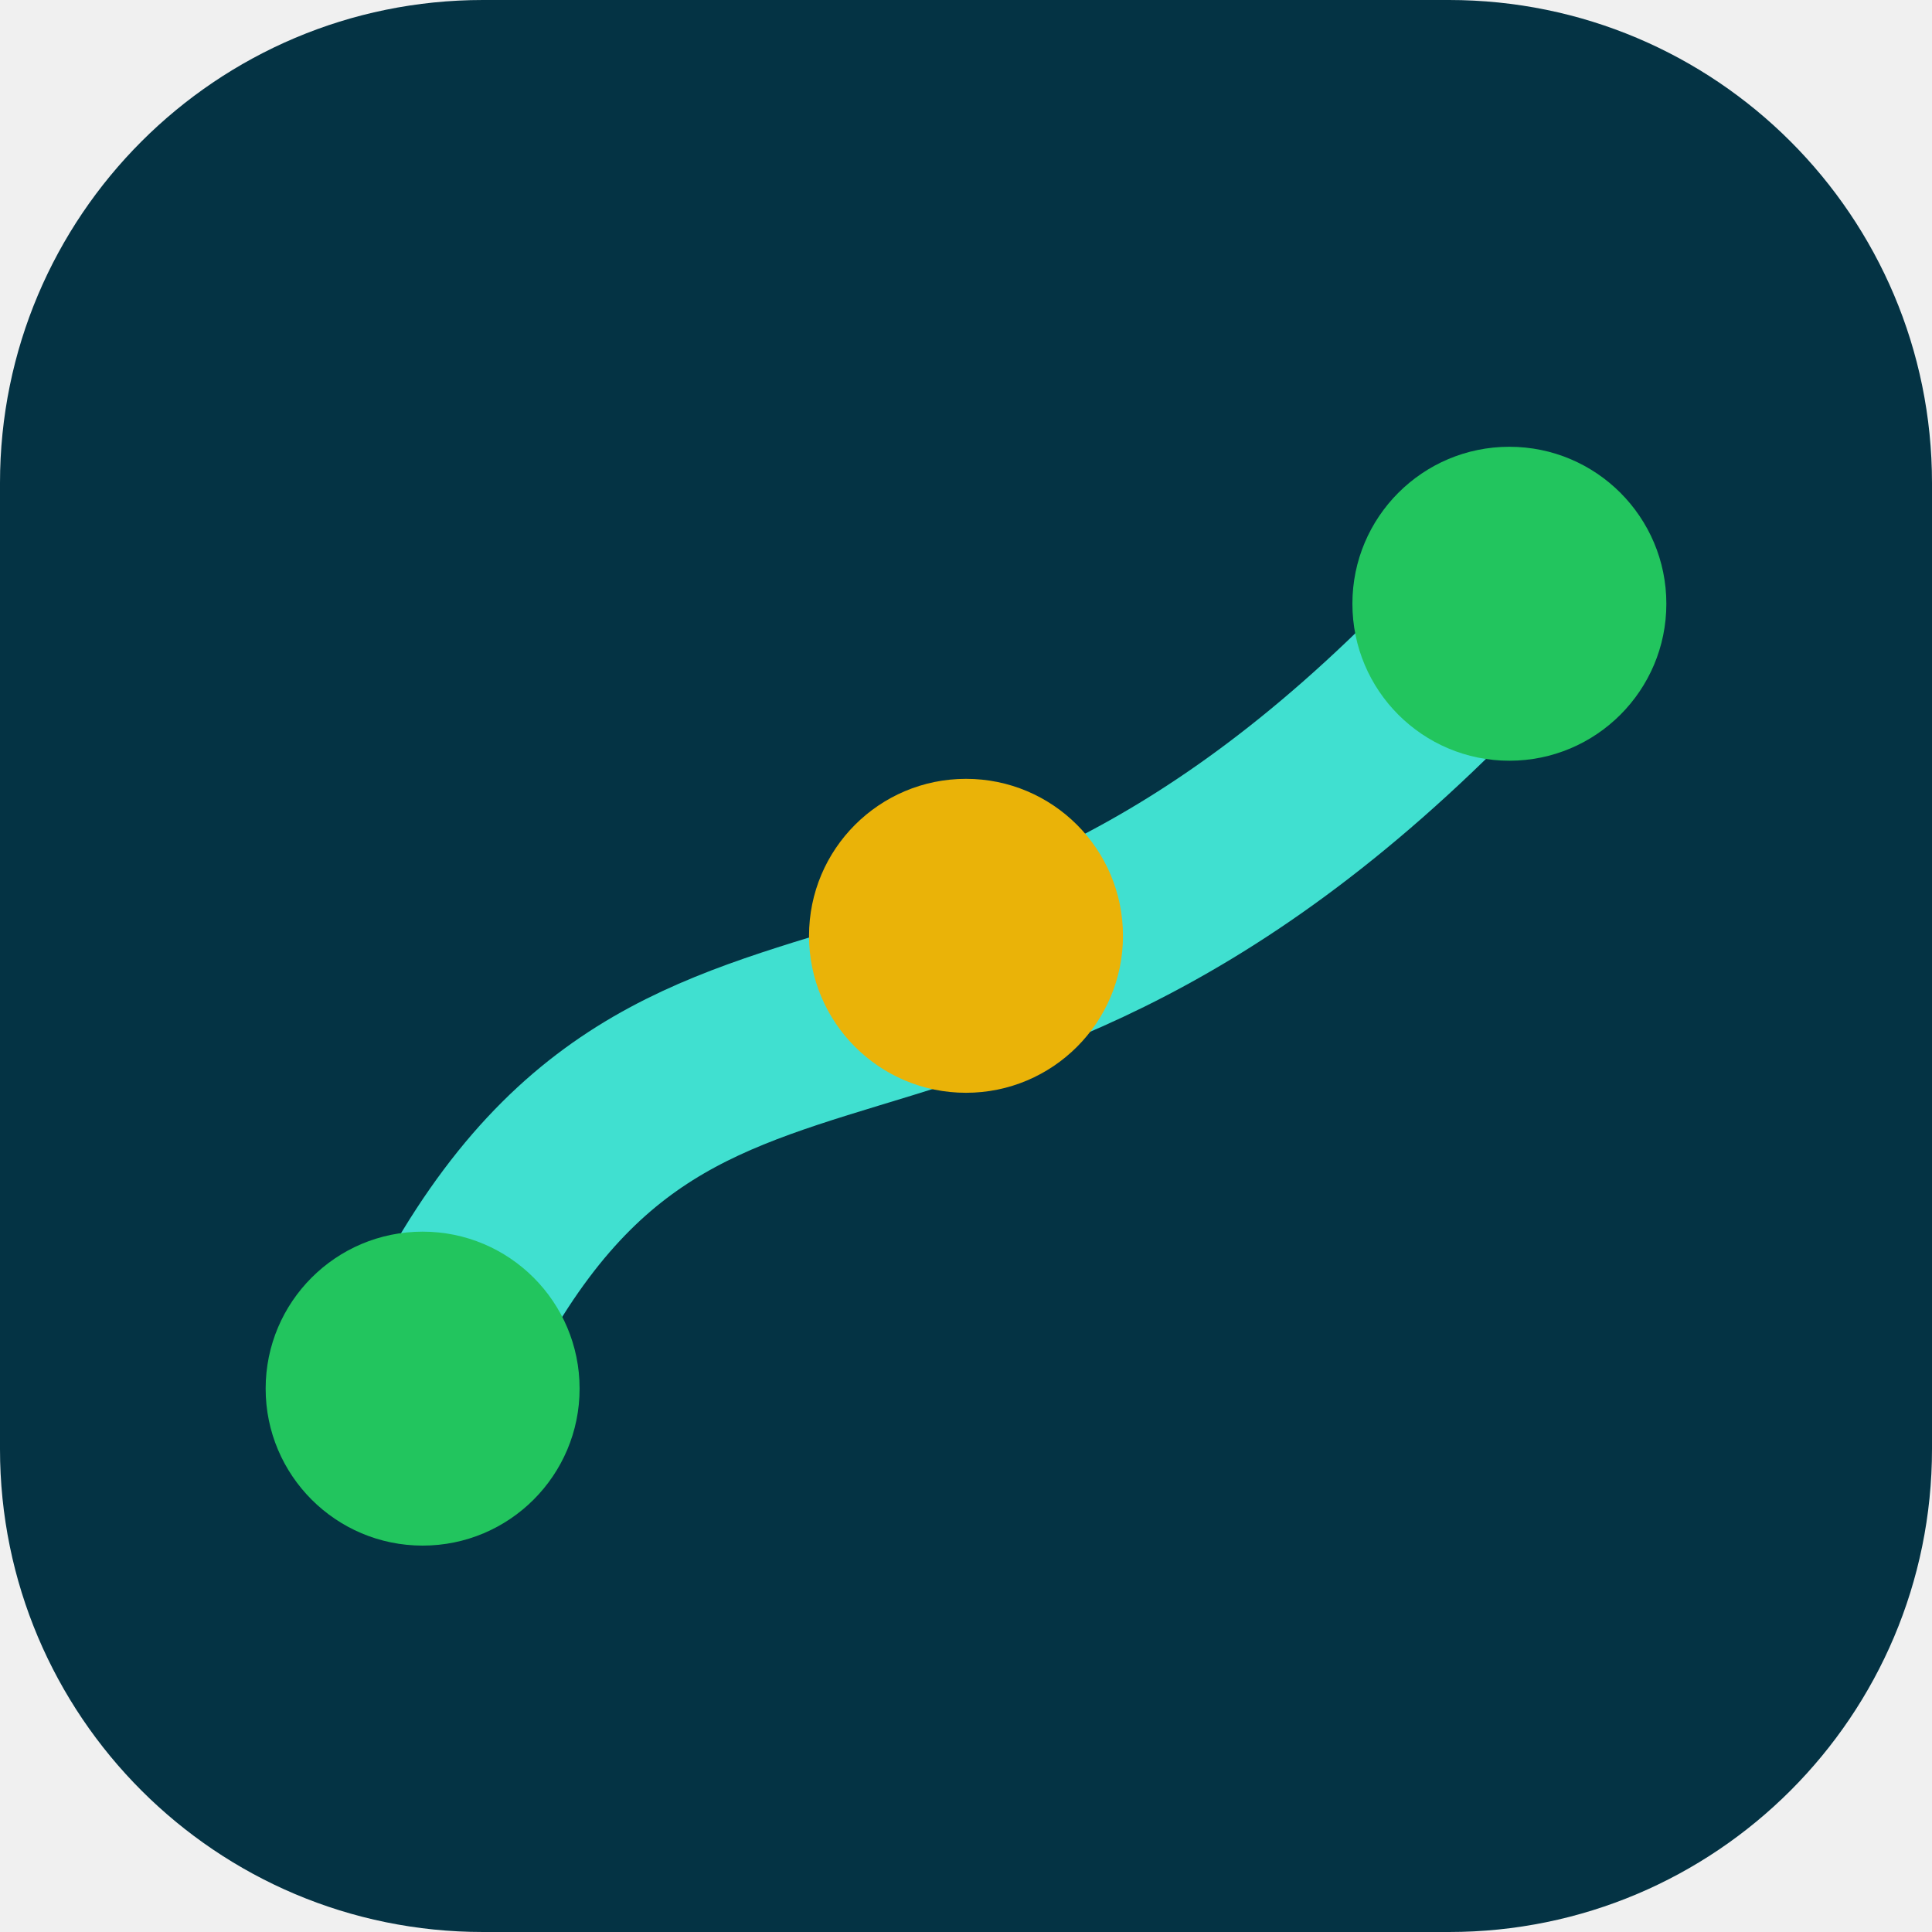
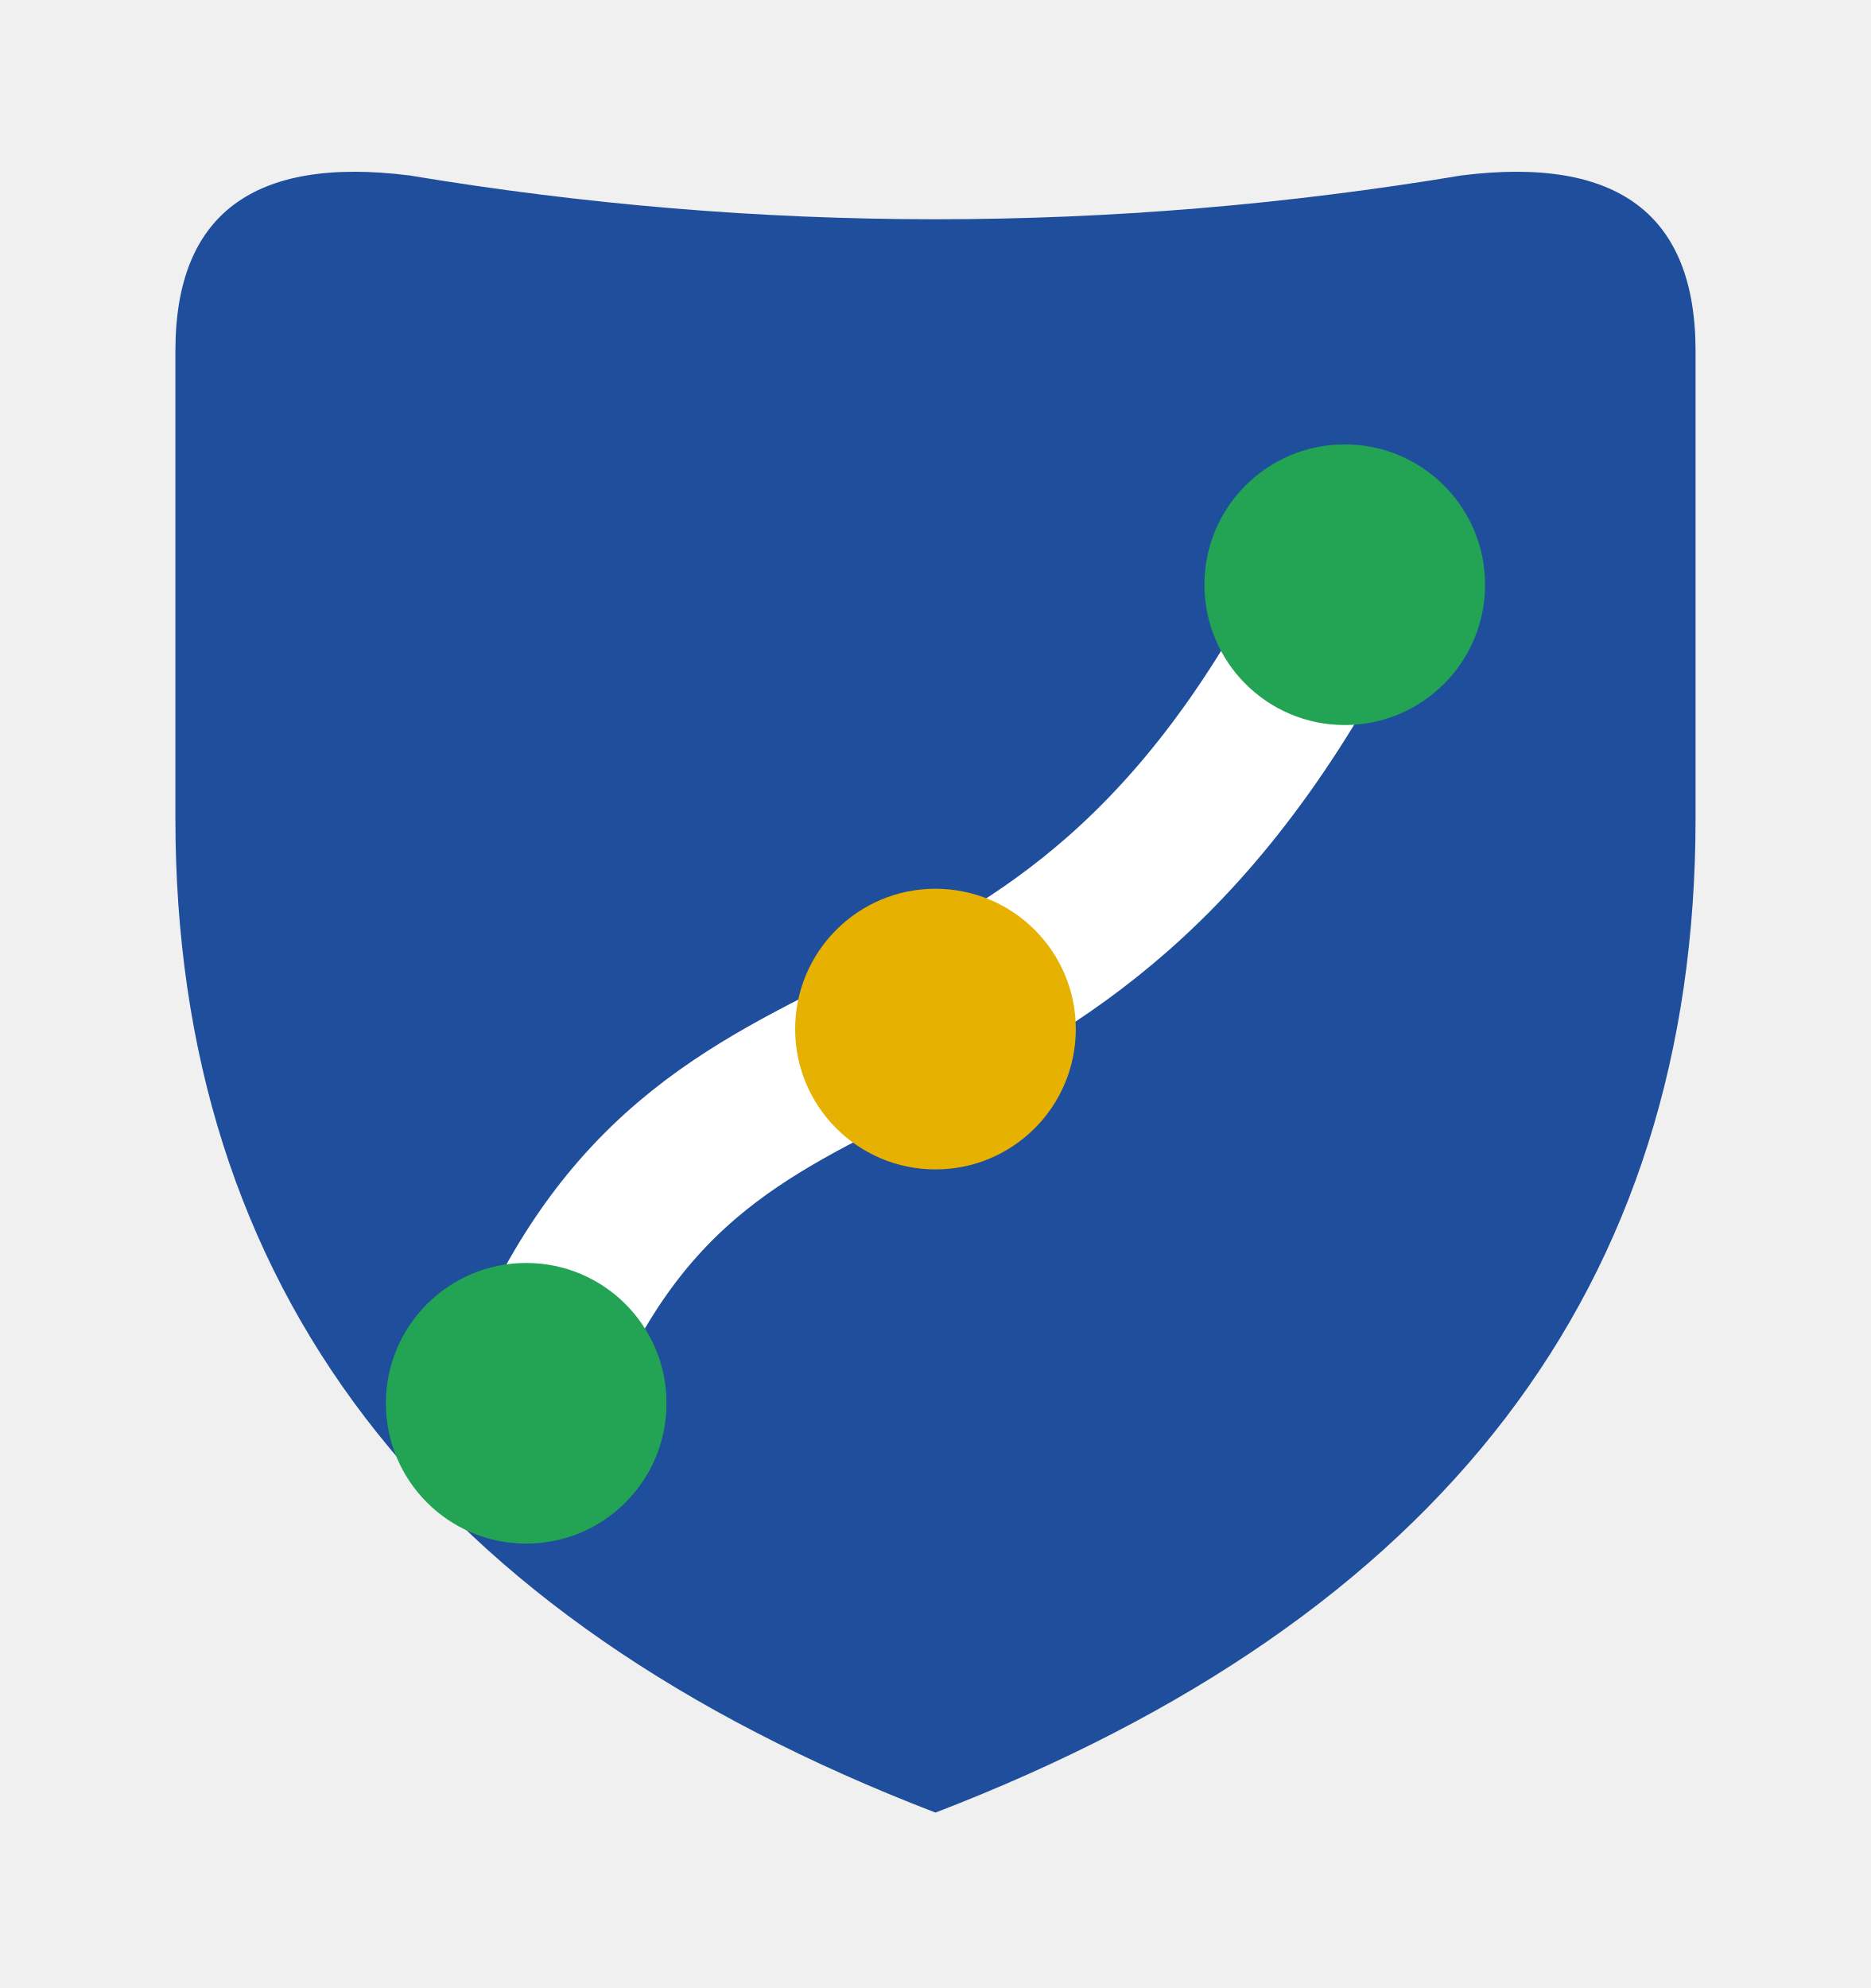
- <svg xmlns="http://www.w3.org/2000/svg" viewBox="0 0 32 32">
-   <rect width="32" height="32" rx="8" fill="#043344" />
-   <path d="M7 23c4-9 9-3 18-13" stroke="#40e0d0" stroke-width="3" fill="none" stroke-linecap="round" />
-   <circle cx="7" cy="23" r="2.6" fill="#22c55e" />
-   <circle cx="16" cy="15.5" r="2.6" fill="#eab308" />
-   <circle cx="25" cy="10" r="2.6" fill="#22c55e" />
+ <svg xmlns="http://www.w3.org/2000/svg" viewBox="0 0 32 34">
+   <path d="M3 6 Q3 2.5 7 3 Q16 4.5 25 3 Q29 2.5 29 6 L29 14 Q29 26 16 31 Q3 26 3 14 Z" fill="#1f4e9c" />
+   <path d="M9 24 C 12 16, 18 20, 23 10" stroke="#fff" stroke-width="2.6" fill="none" stroke-linecap="round" />
+   <circle cx="9" cy="24" r="2.4" fill="#22a454" />
+   <circle cx="16" cy="17.6" r="2.4" fill="#e6b100" />
+   <circle cx="23" cy="10" r="2.4" fill="#22a454" />
</svg>
